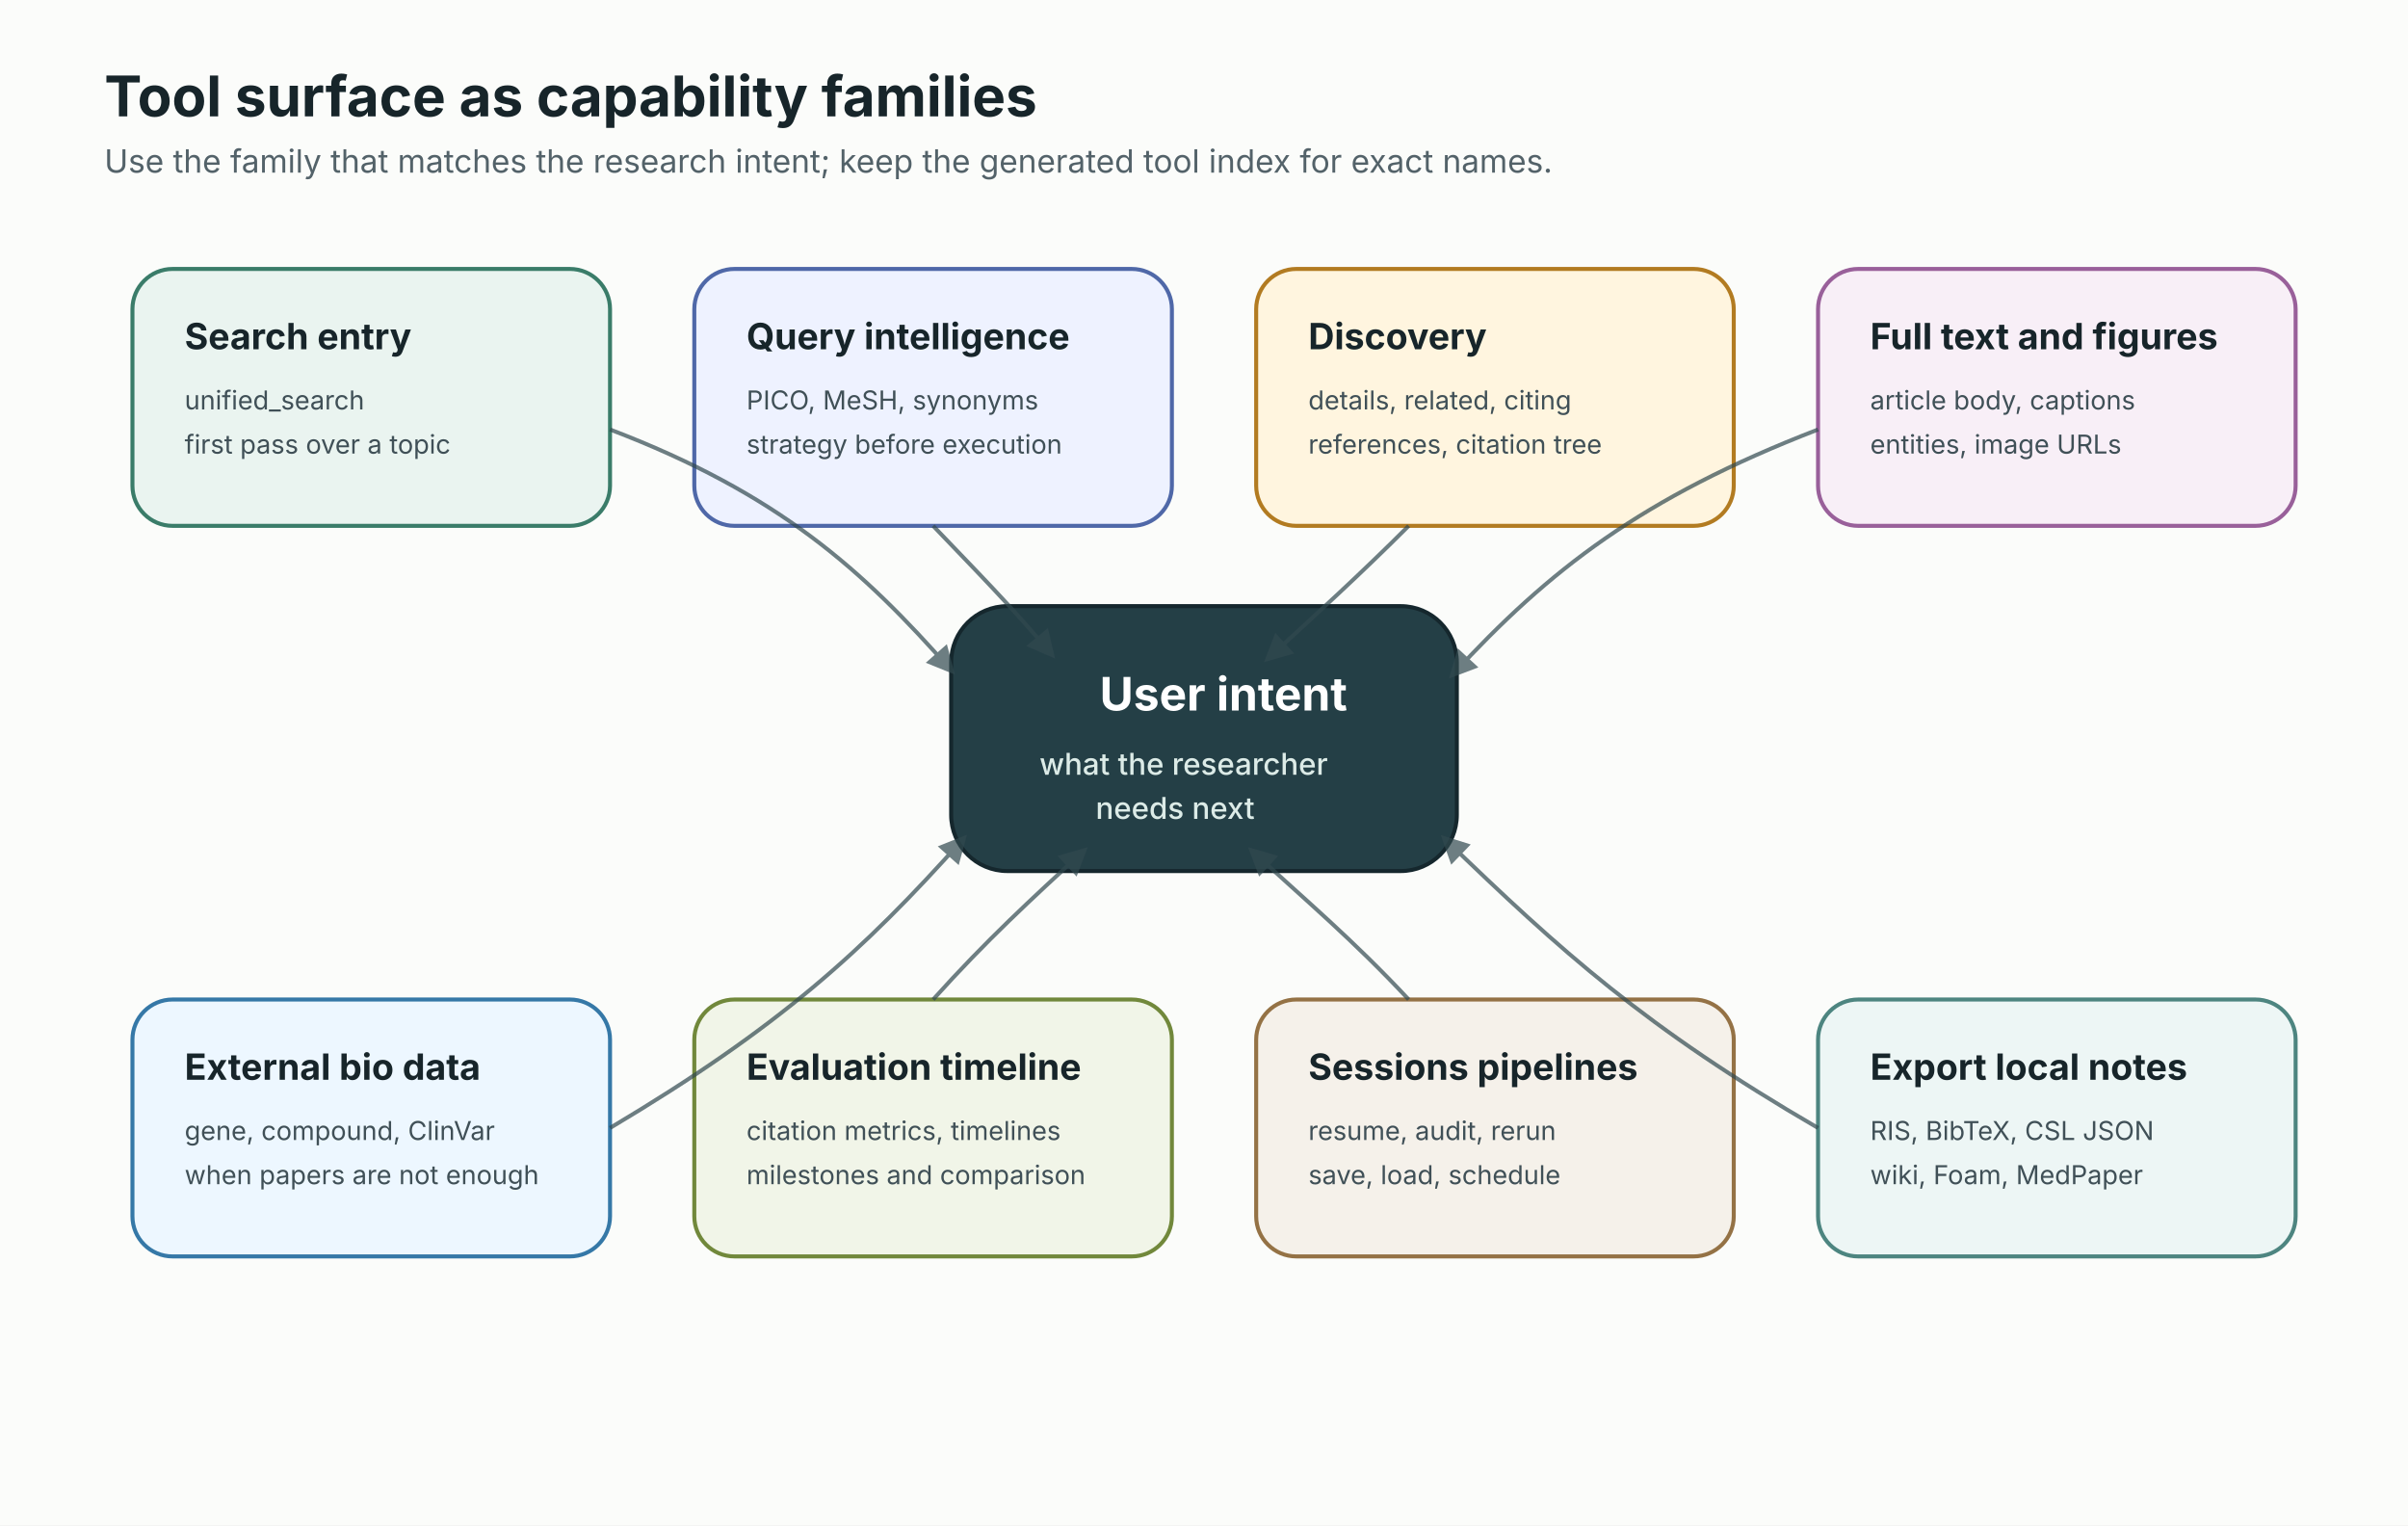
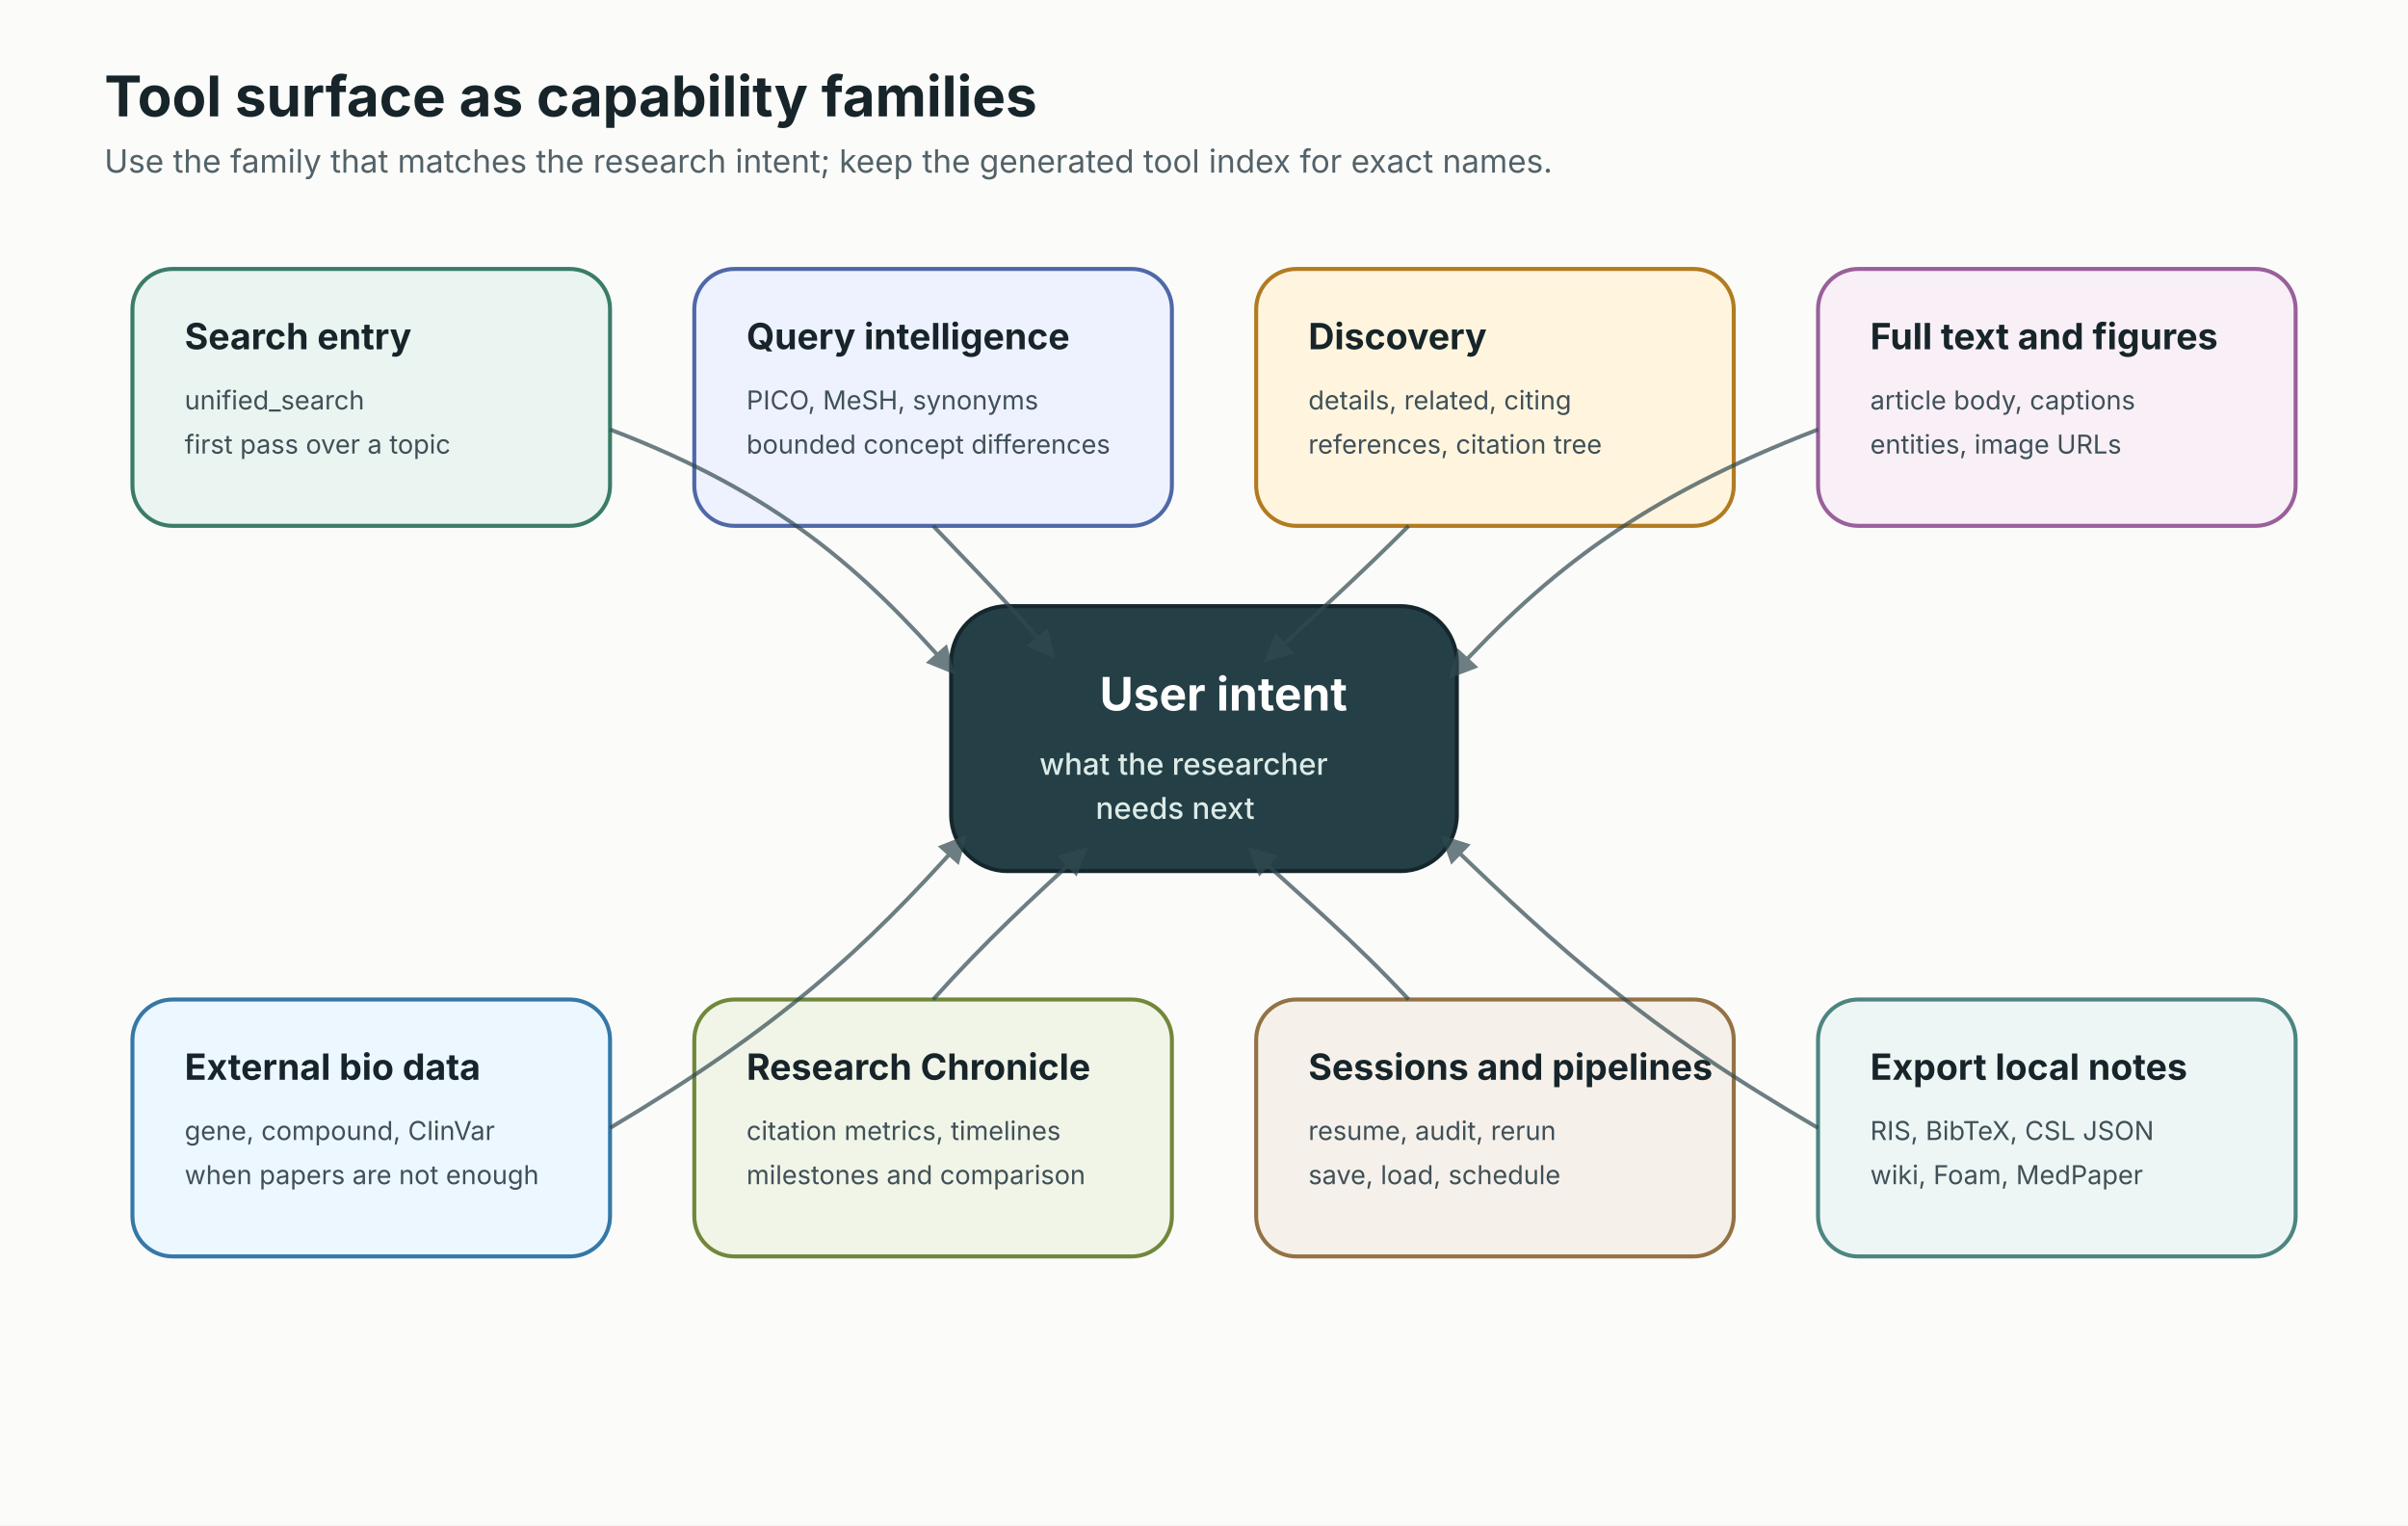
<svg xmlns="http://www.w3.org/2000/svg" width="1200" height="760" viewBox="0 0 1200 760" role="img" aria-labelledby="title desc">
  <defs>
    <marker id="arrow" viewBox="0 0 10 10" refX="8" refY="5" markerWidth="7" markerHeight="7" orient="auto-start-reverse">
      <path d="M 0 0 L 10 5 L 0 10 z" fill="#31484f" />
    </marker>
    <style>
      .bg { fill: #fbfcfa; }
      .title { font: 700 28px system-ui, -apple-system, BlinkMacSystemFont, "Segoe UI", sans-serif; fill: #17252a; }
      .subtitle { font: 400 16px system-ui, -apple-system, BlinkMacSystemFont, "Segoe UI", sans-serif; fill: #536269; }
      .center { fill: #243f46; stroke: #15272d; stroke-width: 2; }
      .center-text { font: 700 23px system-ui, -apple-system, BlinkMacSystemFont, "Segoe UI", sans-serif; fill: #ffffff; }
      .center-small { font: 500 15px system-ui, -apple-system, BlinkMacSystemFont, "Segoe UI", sans-serif; fill: #dcebe7; }
      .card { stroke-width: 2; rx: 20; }
      .label { font: 700 18px system-ui, -apple-system, BlinkMacSystemFont, "Segoe UI", sans-serif; fill: #17252a; }
      .body { font: 400 13px system-ui, -apple-system, BlinkMacSystemFont, "Segoe UI", sans-serif; fill: #405057; }
      .route { fill: none; stroke: #31484f; stroke-width: 2; marker-end: url(#arrow); opacity: 0.7; }
    </style>
  </defs>
  <rect class="bg" x="0" y="0" width="1200" height="760" />
  <text class="title" x="52" y="58">Tool surface as capability families</text>
  <text class="subtitle" x="52" y="86">Use the family that matches the research intent; keep the generated tool index for exact names.</text>
  <rect class="center" x="474" y="302" width="252" height="132" rx="28" />
  <text class="center-text" x="548" y="354">User intent</text>
  <text class="center-small" x="518" y="386">what the researcher</text>
  <text class="center-small" x="546" y="408">needs next</text>
  <g>
    <rect class="card" x="66" y="134" width="238" height="128" fill="#eaf4f0" stroke="#3a7c69" />
    <text class="label" x="92" y="174">Search entry</text>
    <text class="body" x="92" y="204">unified_search</text>
    <text class="body" x="92" y="226">first pass over a topic</text>
  </g>
  <g>
    <rect class="card" x="346" y="134" width="238" height="128" fill="#eef2ff" stroke="#4f68a8" />
    <text class="label" x="372" y="174">Query intelligence</text>
    <text class="body" x="372" y="204">PICO, MeSH, synonyms</text>
-     <text class="body" x="372" y="226">strategy before execution</text>
+     <text class="body" x="372" y="226">bounded concept differences</text>
  </g>
  <g>
    <rect class="card" x="626" y="134" width="238" height="128" fill="#fff5df" stroke="#b27b21" />
    <text class="label" x="652" y="174">Discovery</text>
    <text class="body" x="652" y="204">details, related, citing</text>
    <text class="body" x="652" y="226">references, citation tree</text>
  </g>
  <g>
    <rect class="card" x="906" y="134" width="238" height="128" fill="#f8eff7" stroke="#99609a" />
    <text class="label" x="932" y="174">Full text and figures</text>
    <text class="body" x="932" y="204">article body, captions</text>
    <text class="body" x="932" y="226">entities, image URLs</text>
  </g>
  <g>
    <rect class="card" x="66" y="498" width="238" height="128" fill="#edf7ff" stroke="#3578a7" />
    <text class="label" x="92" y="538">External bio data</text>
    <text class="body" x="92" y="568">gene, compound, ClinVar</text>
    <text class="body" x="92" y="590">when papers are not enough</text>
  </g>
  <g>
    <rect class="card" x="346" y="498" width="238" height="128" fill="#f1f5e8" stroke="#71883b" />
-     <text class="label" x="372" y="538">Evaluation timeline</text>
+     <text class="label" x="372" y="538">Research Chronicle</text>
    <text class="body" x="372" y="568">citation metrics, timelines</text>
    <text class="body" x="372" y="590">milestones and comparison</text>
  </g>
  <g>
    <rect class="card" x="626" y="498" width="238" height="128" fill="#f5f1ea" stroke="#947245" />
-     <text class="label" x="652" y="538">Sessions pipelines</text>
+     <text class="label" x="652" y="538">Sessions and pipelines</text>
    <text class="body" x="652" y="568">resume, audit, rerun</text>
    <text class="body" x="652" y="590">save, load, schedule</text>
  </g>
  <g>
    <rect class="card" x="906" y="498" width="238" height="128" fill="#edf6f5" stroke="#4d8580" />
    <text class="label" x="932" y="538">Export local notes</text>
    <text class="body" x="932" y="568">RIS, BibTeX, CSL JSON</text>
    <text class="body" x="932" y="590">wiki, Foam, MedPaper</text>
  </g>
  <path class="route" d="M 304 214 C 388 246 430 284 474 334" />
  <path class="route" d="M 465 262 C 486 284 504 302 524 326" />
  <path class="route" d="M 702 262 C 678 286 656 306 632 328" />
  <path class="route" d="M 906 214 C 818 248 772 284 724 336" />
  <path class="route" d="M 304 562 C 388 512 430 474 480 418" />
  <path class="route" d="M 465 498 C 492 468 514 448 540 424" />
  <path class="route" d="M 702 498 C 674 468 650 448 624 424" />
  <path class="route" d="M 906 562 C 820 512 778 474 720 418" />
</svg>
